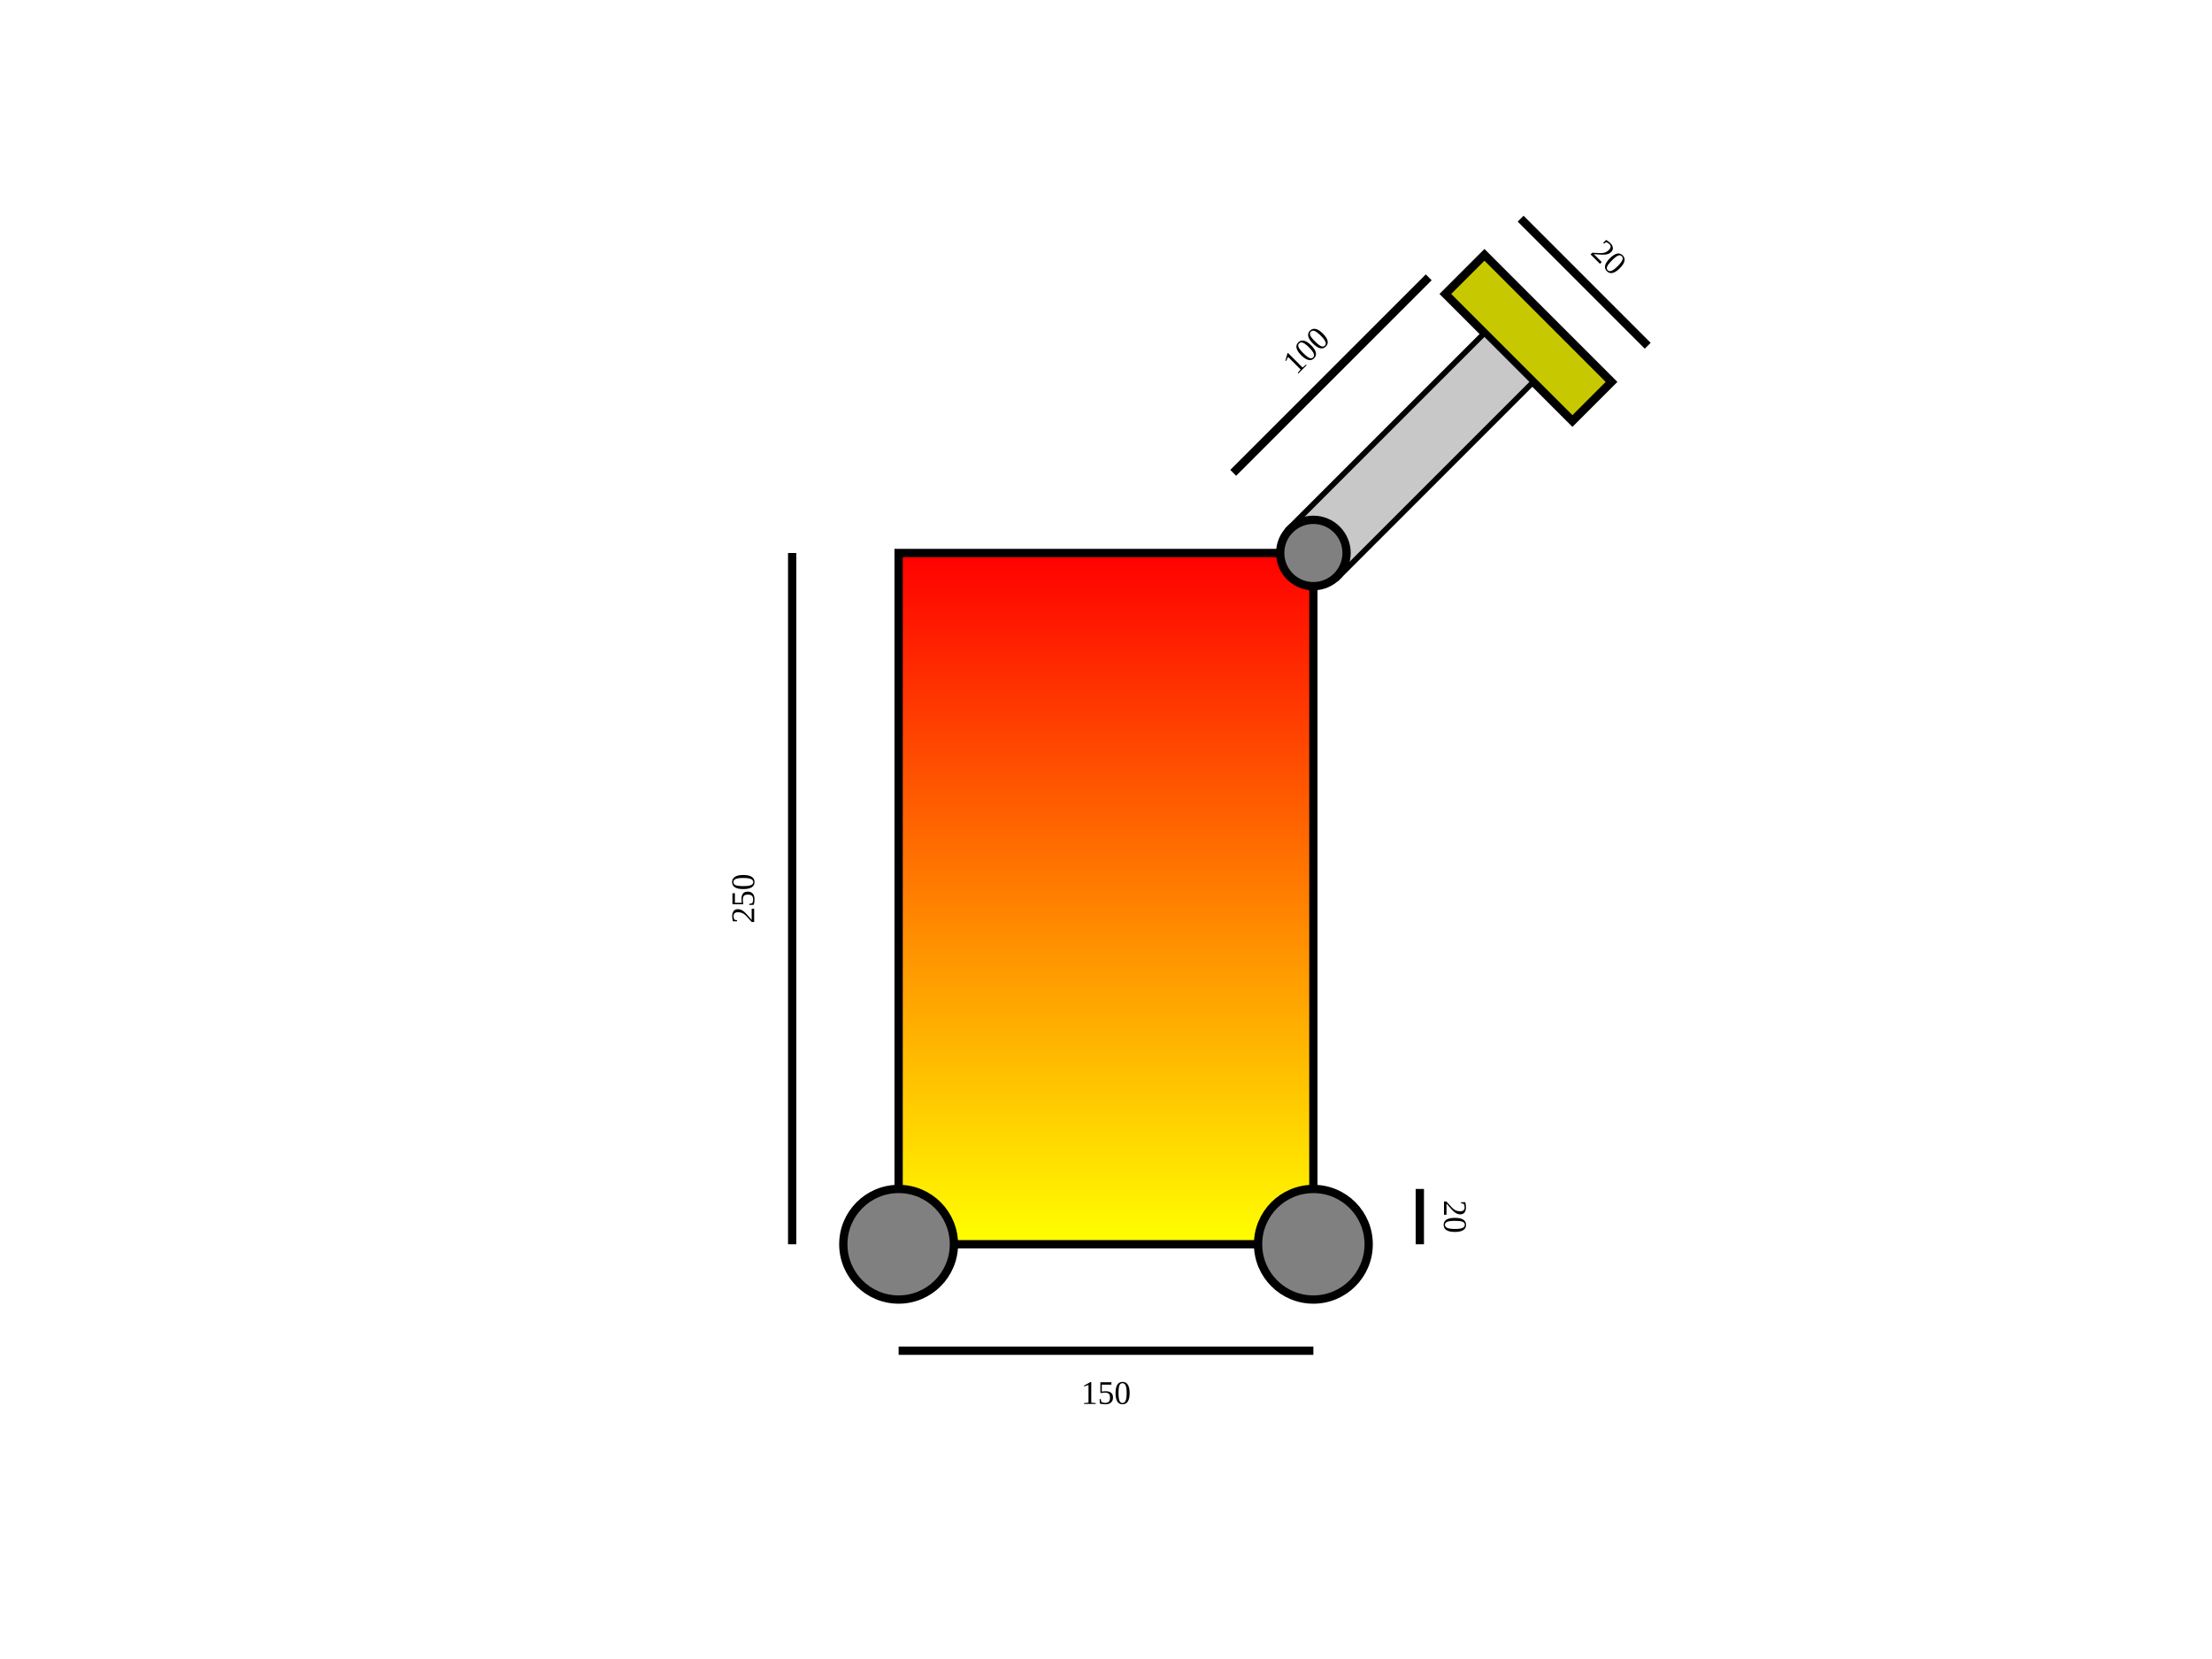
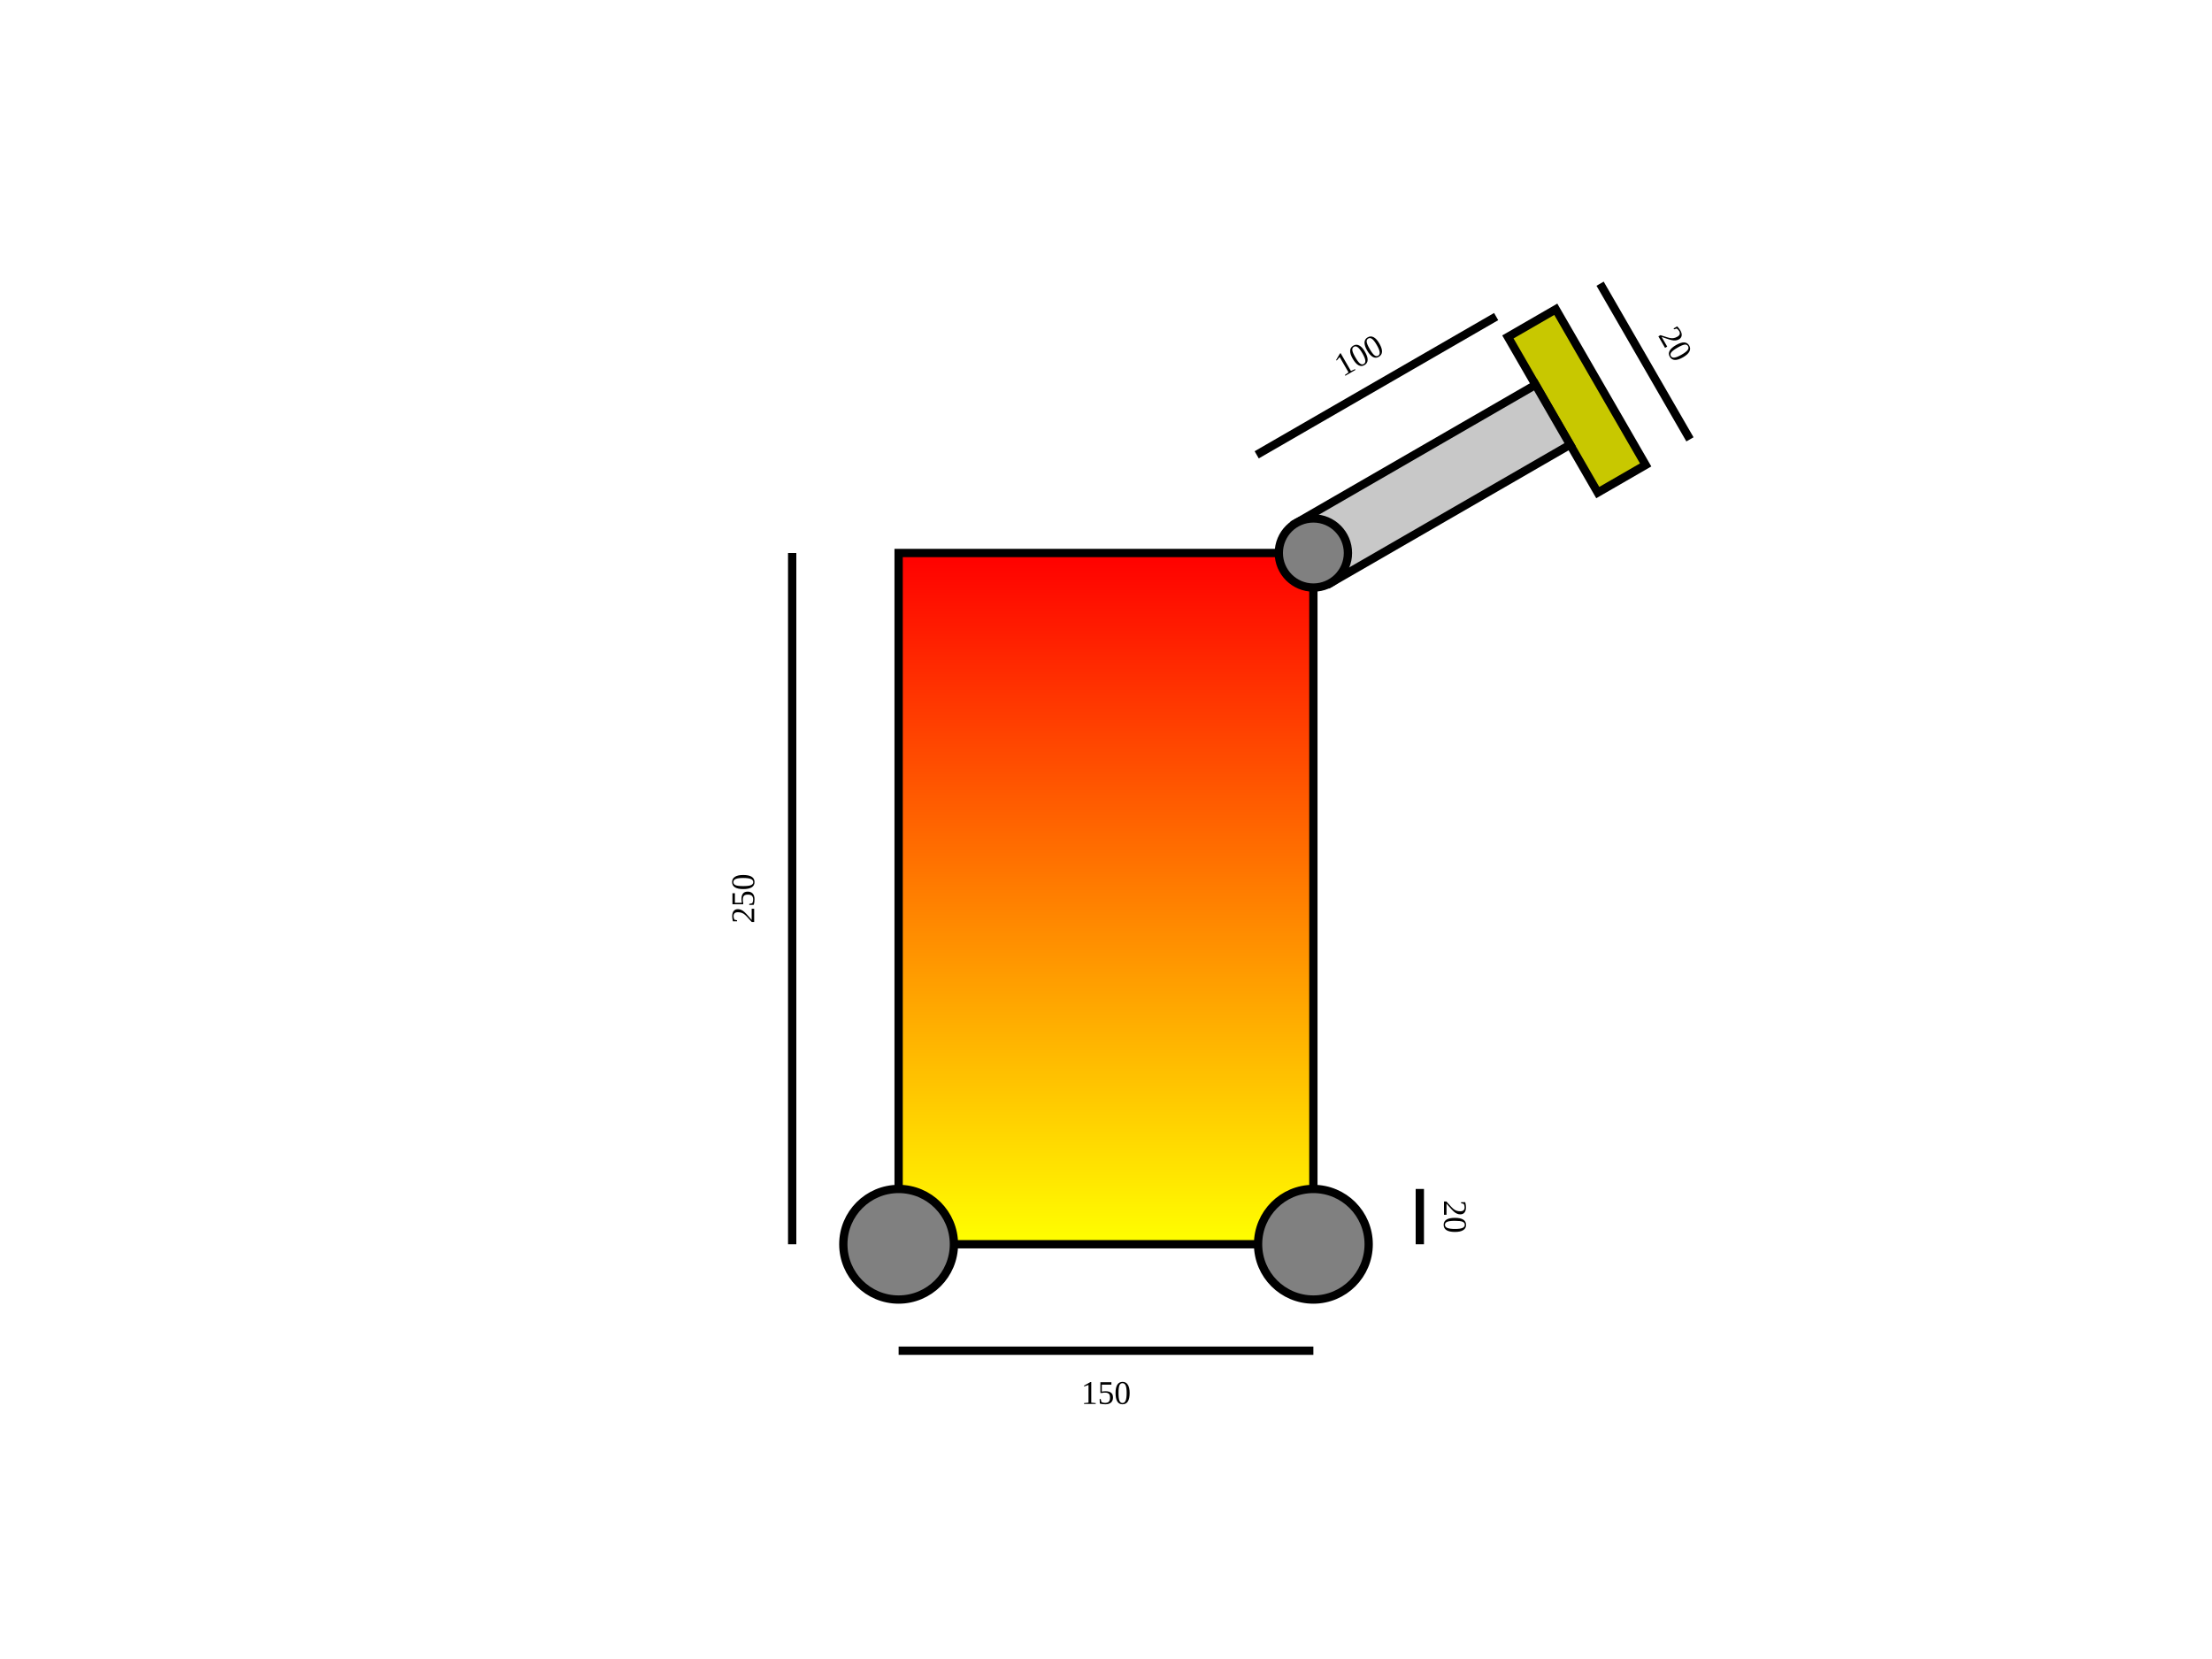
<svg xmlns="http://www.w3.org/2000/svg" width="800" height="600">
-   <g transform="rotate(45, 475, 200)">
+   <g transform="rotate(60, 475, 200)">
    <text x="475" y="50" fill="black" dominant-baseline="middle" text-anchor="middle">20</text>
    <rect x="442.5" y="60" width="65" height="3" style="stroke-width:0;stroke:rgb(200,200,200)" />
    <rect x="442.5" y="80" width="65" height="20" style="fill:rgb(200,200,0);stroke-width:3;stroke:rgb(0,0,0)" />
    <text x="422.5" y="150" fill="black" dominant-baseline="middle" text-anchor="middle" transform="rotate(270,422.5,150)">100</text>
    <rect x="432.5" y="100" width="3" height="100" style="stroke-width:0;stroke:rgb(200,200,200)" />
-     <rect x="462.5" y="100" width="25" height="100" style="fill:rgb(200,200,200);stroke-width:2;stroke:rgb(0,0,0)" />
+     <rect x="462.5" y="100" width="25" height="100" style="fill:rgb(200,200,200);stroke-width:3;stroke:rgb(0,0,0)" />
  </g>
  <defs>
    <linearGradient id="grad1" x1="0%" y1="0%" x2="0%" y2="100%">
      <stop offset="0%" style="stop-color:rgb(255,0,0);stop-opacity:1" />
      <stop offset="100%" style="stop-color:rgb(255,255,0);stop-opacity:1" />
    </linearGradient>
  </defs>
  <text x="270" y="325" fill="black" dominant-baseline="middle" text-anchor="middle" transform="rotate(270,270,325)">250</text>
  <rect x="285" y="200" width="3" height="250" style="stroke-width:0;stroke:rgb(0,0,0)" />
  <g transform="rotate(270,325,490)">
    <text x="310" y="565" fill="black" dominant-baseline="middle" text-anchor="middle" transform="rotate(90,310,565)">150</text>
    <rect x="325" y="490" width="3" height="150" style="stroke-width:0;stroke:rgb(200,200,200)" />
  </g>
  <rect x="325" y="200" width="150" height="250" style="fill:url(#grad1);stroke-width:3;stroke:rgb(0,0,0)" />
  <circle cx="325" cy="450" r="20" stroke="black" stroke-width="3" fill="grey" />
  <g transform="rotate(180,515,450)">
    <text x="505" y="460" fill="black" dominant-baseline="middle" text-anchor="middle" transform="rotate(270,505,460)">20</text>
    <rect x="515" y="450" width="3" height="20" style="stroke-width:0;stroke:rgb(200,200,200)" />
  </g>
  <circle cx="475" cy="450" r="20" stroke="black" stroke-width="3" fill="grey" />
-   <circle cx="475" cy="200" r="12" stroke="black" stroke-width="3" fill="grey" />
+   <circle cx="475" cy="200" r="12.5" stroke="black" stroke-width="3" fill="grey" />
</svg>
